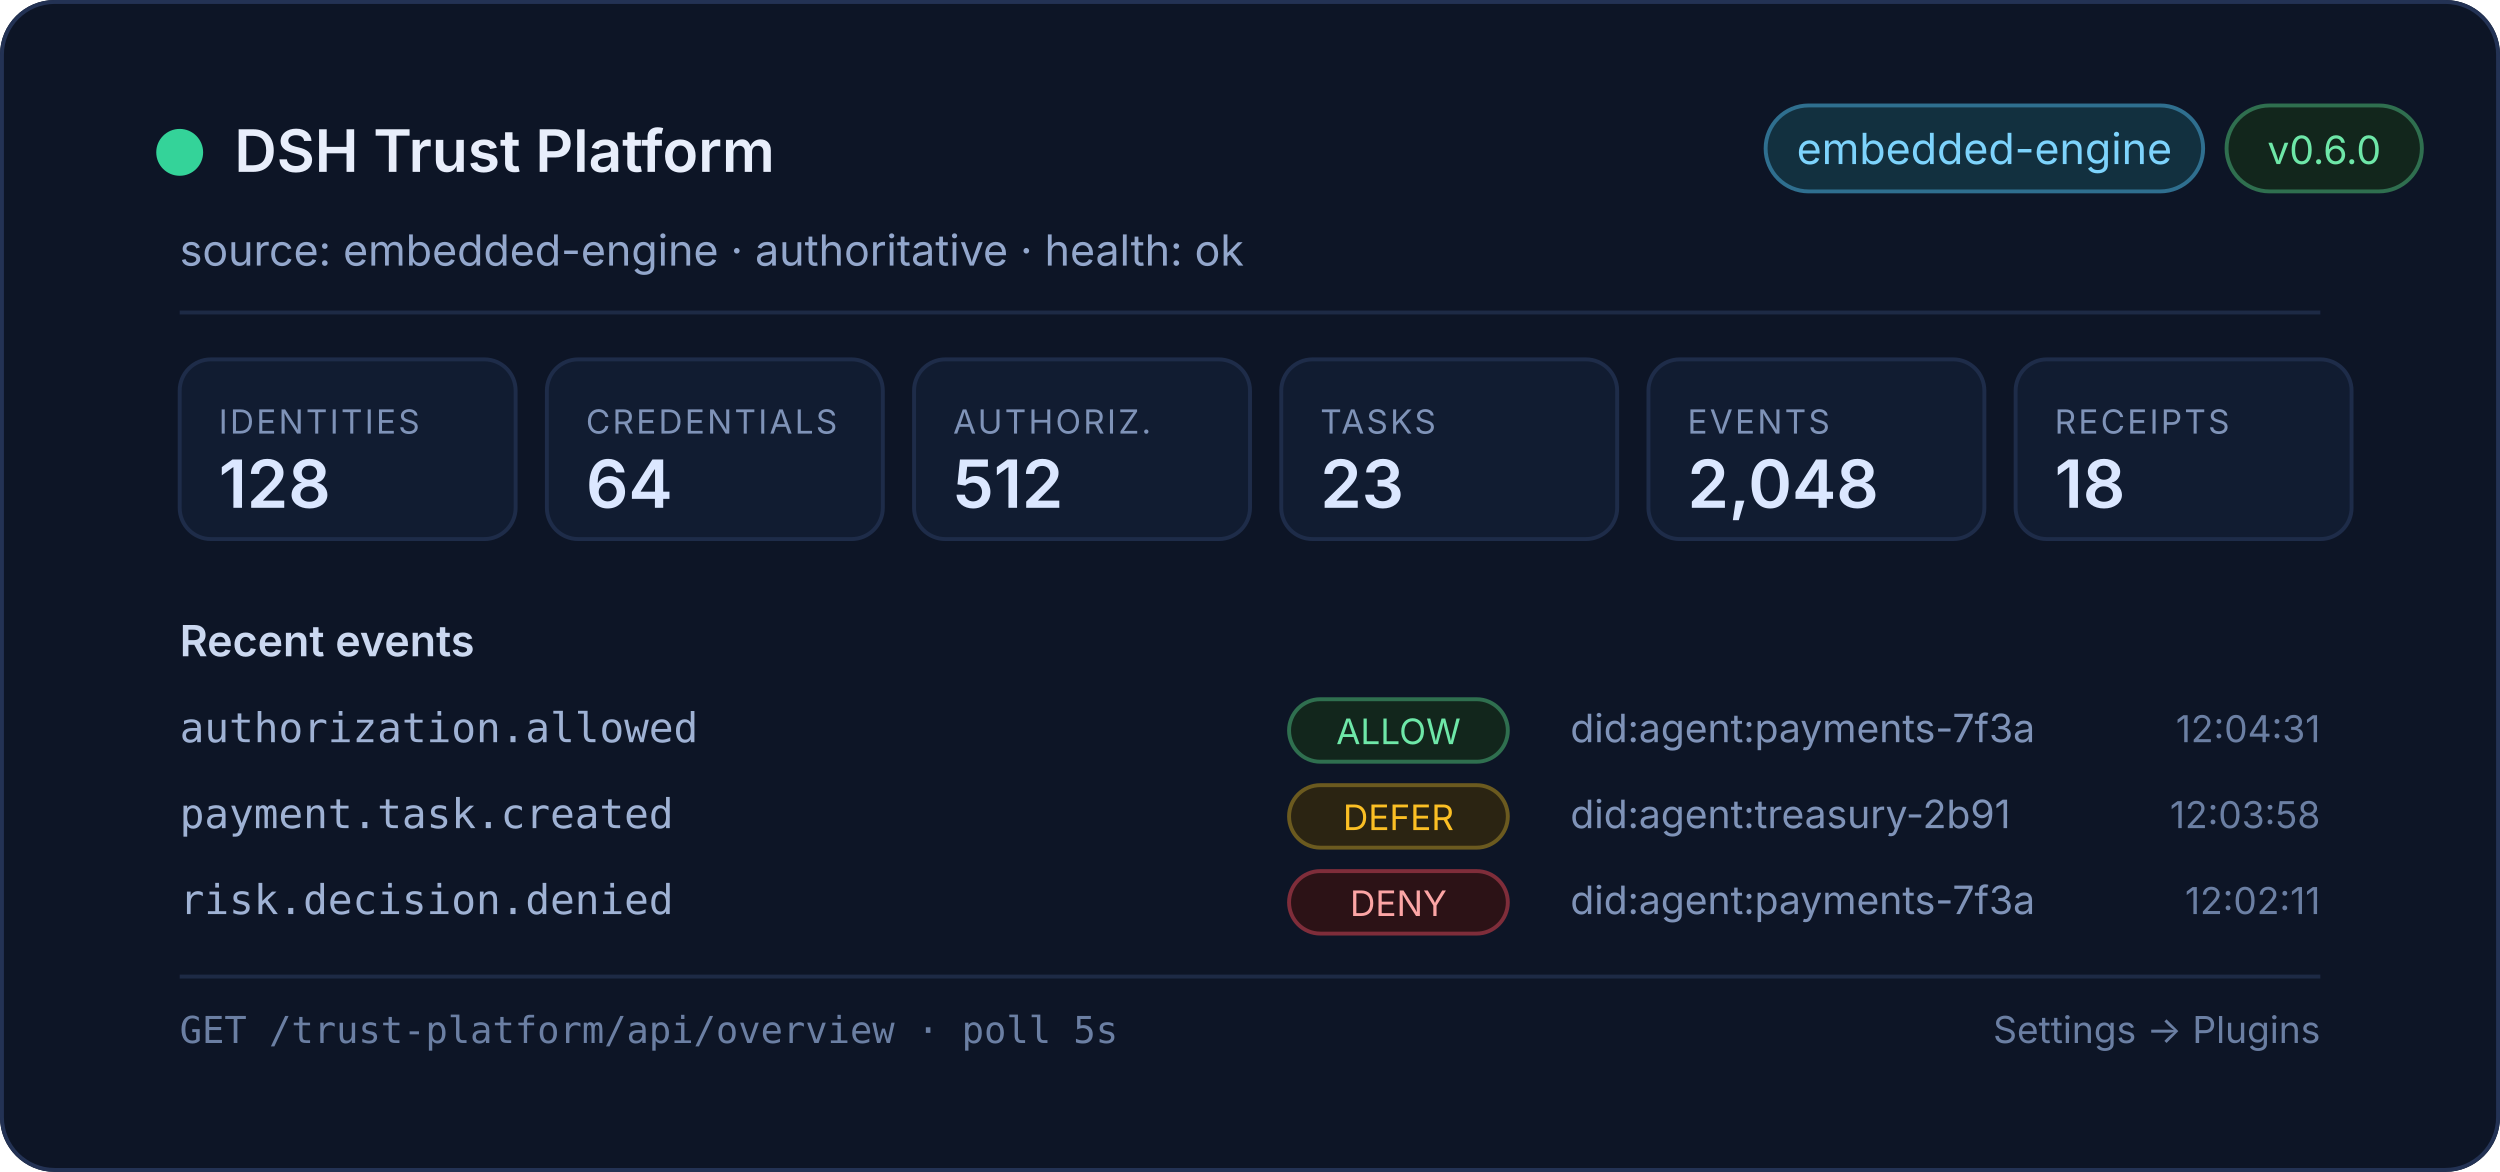
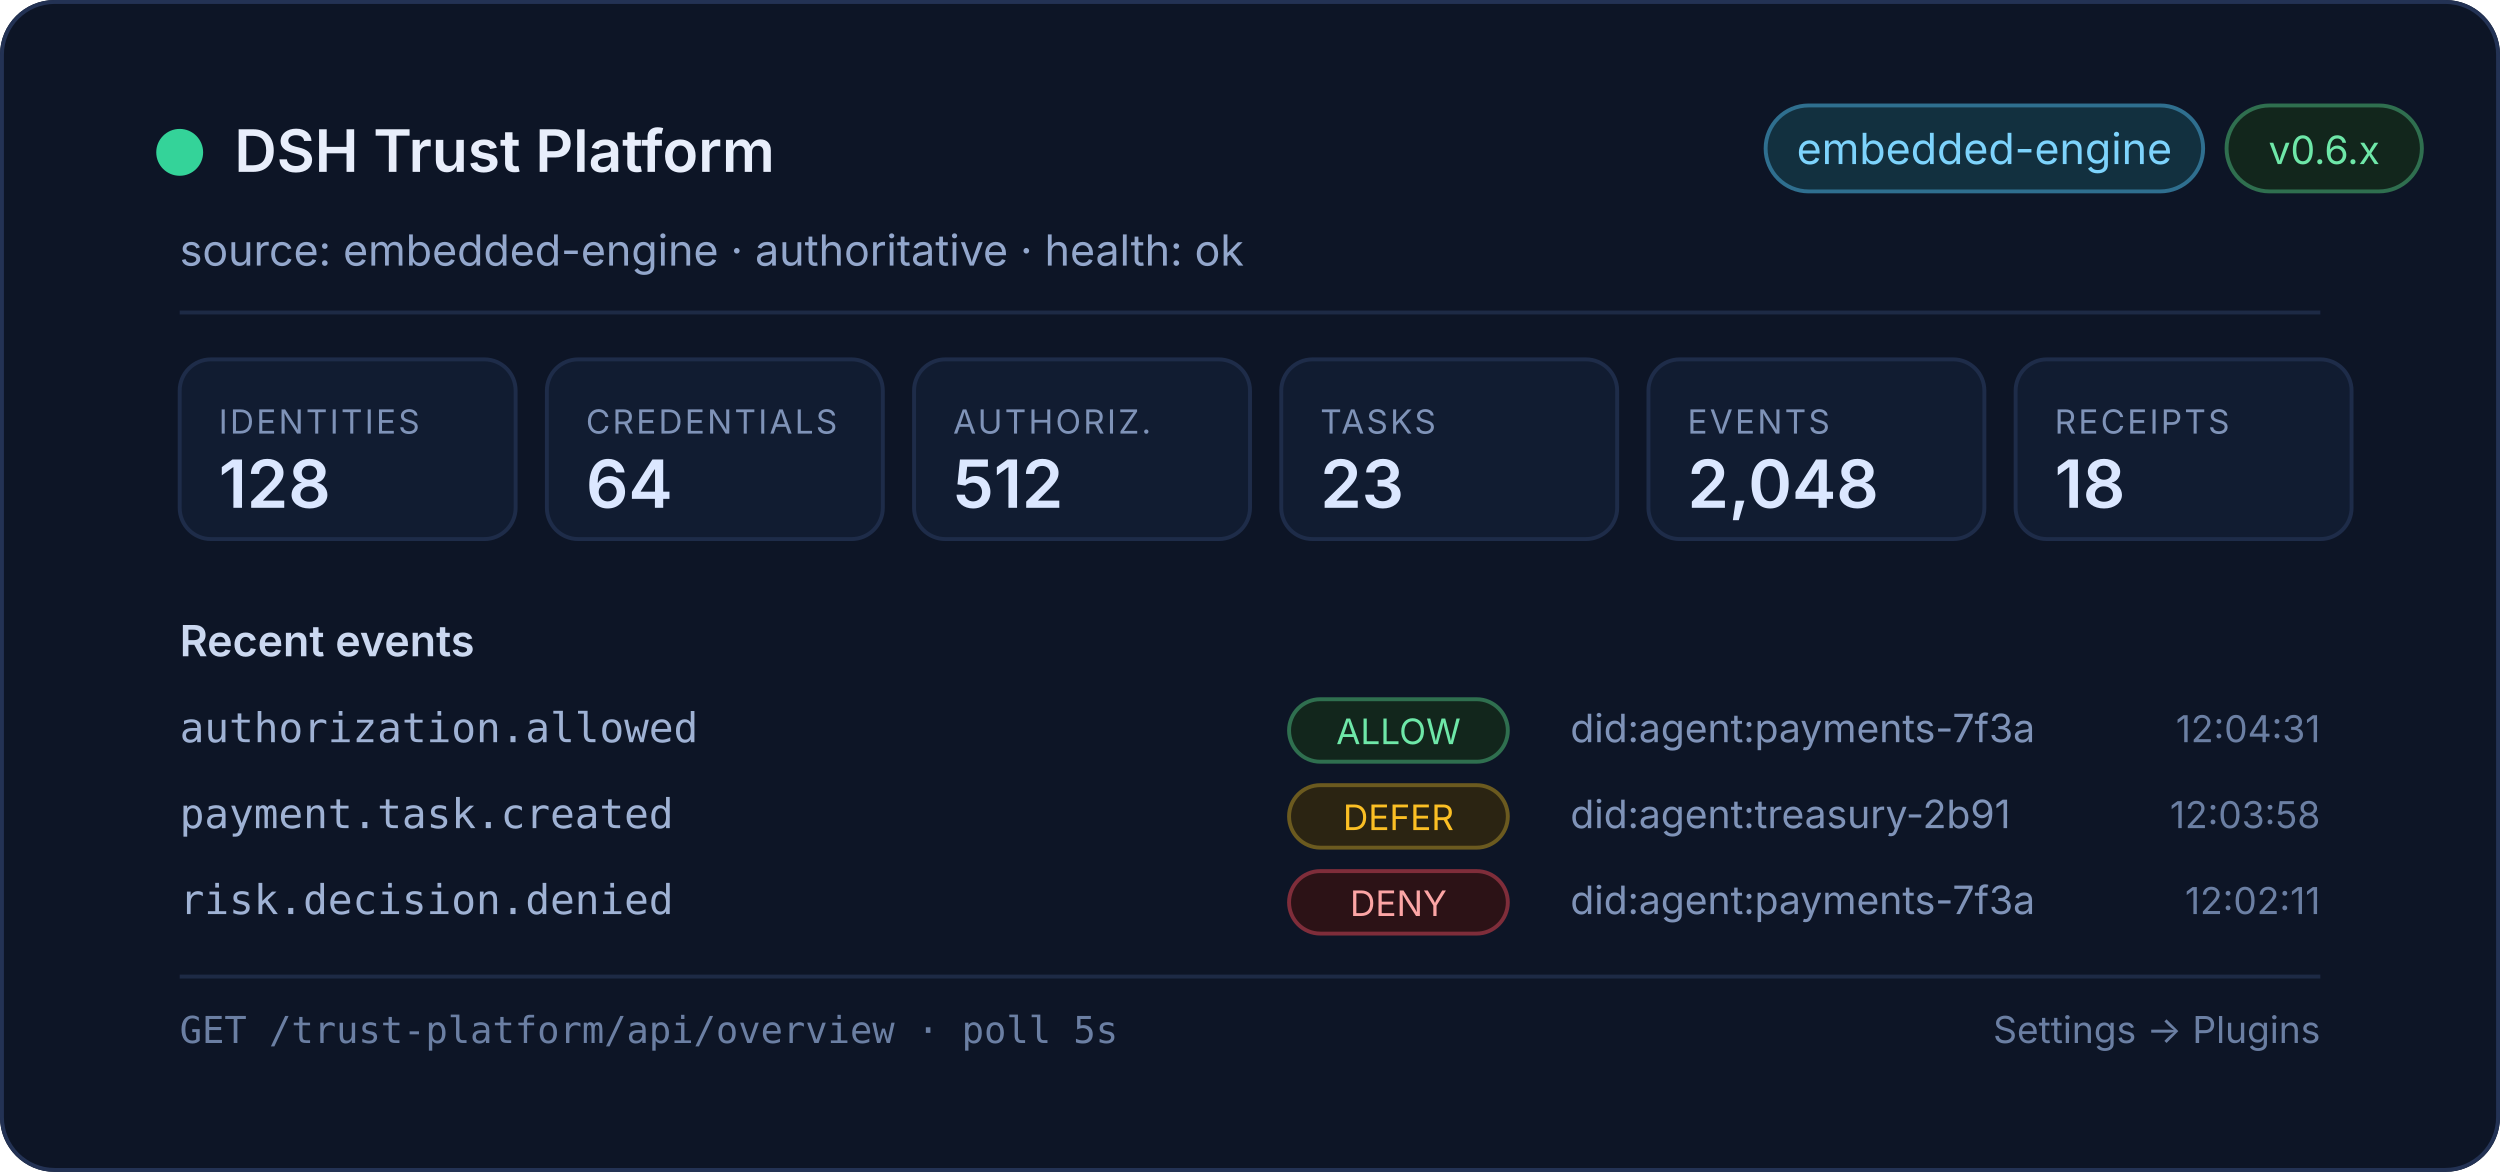
<svg xmlns="http://www.w3.org/2000/svg" width="640" height="300" viewBox="0 0 640 300" role="img" aria-labelledby="tp-title tp-desc">
  <rect width="640" height="300" rx="14" fill="#0d1526" />
  <rect x="0.5" y="0.5" width="639" height="299" rx="13.5" fill="none" stroke="#233254" />
  <circle cx="46" cy="39" r="6" fill="#34d399" />
  <text x="60" y="44" font-family="ui-sans-serif, system-ui, -apple-system, 'Segoe UI', sans-serif" font-size="15" font-weight="600" fill="#e8eefb">DSH Trust Platform</text>
  <rect x="452" y="27" width="112" height="22" rx="11" fill="#12303f" stroke="#2f6f8f" />
  <text x="508" y="42" text-anchor="middle" font-family="ui-sans-serif, system-ui, -apple-system, 'Segoe UI', sans-serif" font-size="11" fill="#7dd3fc">embedded-engine</text>
  <rect x="570" y="27" width="50" height="22" rx="11" fill="#12261c" stroke="#2f6f4f" />
-   <text x="595" y="42" text-anchor="middle" font-family="ui-sans-serif, system-ui, -apple-system, 'Segoe UI', sans-serif" font-size="10" fill="#6ee7a8">v0.6.0</text>
+   <text x="595" y="42" text-anchor="middle" font-family="ui-sans-serif, system-ui, -apple-system, 'Segoe UI', sans-serif" font-size="10" fill="#6ee7a8">v0.6.x</text>
  <text x="46" y="68" font-family="ui-sans-serif, system-ui, -apple-system, 'Segoe UI', sans-serif" font-size="11" fill="#93a7cc">source: embedded-engine · authoritative · health: ok</text>
  <line x1="46" y1="80" x2="594" y2="80" stroke="#1d2a45" />
  <rect x="46" y="92" width="86" height="46" rx="8" fill="#111c31" stroke="#1e2c49" />
  <text x="56" y="111" font-family="ui-sans-serif, system-ui, -apple-system, 'Segoe UI', sans-serif" font-size="8.5" letter-spacing="0.6" fill="#7f93b8">IDENTITIES</text>
  <text x="56" y="130" font-family="ui-sans-serif, system-ui, -apple-system, 'Segoe UI', sans-serif" font-size="17" font-weight="600" fill="#dbe7ff">128</text>
  <rect x="140" y="92" width="86" height="46" rx="8" fill="#111c31" stroke="#1e2c49" />
  <text x="150" y="111" font-family="ui-sans-serif, system-ui, -apple-system, 'Segoe UI', sans-serif" font-size="8.5" letter-spacing="0.6" fill="#7f93b8">CREDENTIALS</text>
  <text x="150" y="130" font-family="ui-sans-serif, system-ui, -apple-system, 'Segoe UI', sans-serif" font-size="17" font-weight="600" fill="#dbe7ff">64</text>
  <rect x="234" y="92" width="86" height="46" rx="8" fill="#111c31" stroke="#1e2c49" />
  <text x="244" y="111" font-family="ui-sans-serif, system-ui, -apple-system, 'Segoe UI', sans-serif" font-size="8.5" letter-spacing="0.6" fill="#7f93b8">AUTHORIZ.</text>
  <text x="244" y="130" font-family="ui-sans-serif, system-ui, -apple-system, 'Segoe UI', sans-serif" font-size="17" font-weight="600" fill="#dbe7ff">512</text>
  <rect x="328" y="92" width="86" height="46" rx="8" fill="#111c31" stroke="#1e2c49" />
  <text x="338" y="111" font-family="ui-sans-serif, system-ui, -apple-system, 'Segoe UI', sans-serif" font-size="8.5" letter-spacing="0.6" fill="#7f93b8">TASKS</text>
  <text x="338" y="130" font-family="ui-sans-serif, system-ui, -apple-system, 'Segoe UI', sans-serif" font-size="17" font-weight="600" fill="#dbe7ff">23</text>
  <rect x="422" y="92" width="86" height="46" rx="8" fill="#111c31" stroke="#1e2c49" />
  <text x="432" y="111" font-family="ui-sans-serif, system-ui, -apple-system, 'Segoe UI', sans-serif" font-size="8.5" letter-spacing="0.6" fill="#7f93b8">EVENTS</text>
  <text x="432" y="130" font-family="ui-sans-serif, system-ui, -apple-system, 'Segoe UI', sans-serif" font-size="17" font-weight="600" fill="#dbe7ff">2,048</text>
  <rect x="516" y="92" width="86" height="46" rx="8" fill="#111c31" stroke="#1e2c49" />
  <text x="526" y="111" font-family="ui-sans-serif, system-ui, -apple-system, 'Segoe UI', sans-serif" font-size="8.5" letter-spacing="0.6" fill="#7f93b8">RECEIPTS</text>
  <text x="526" y="130" font-family="ui-sans-serif, system-ui, -apple-system, 'Segoe UI', sans-serif" font-size="17" font-weight="600" fill="#dbe7ff">18</text>
  <text x="46" y="168" font-family="ui-sans-serif, system-ui, -apple-system, 'Segoe UI', sans-serif" font-size="11" font-weight="600" fill="#cbd8f0">Recent events</text>
  <text x="46" y="190" font-family="ui-monospace, SFMono-Regular, 'Cascadia Mono', Consolas, monospace" font-size="10.5" fill="#9fb2d4">authorization.allowed</text>
  <rect x="330" y="179" width="56" height="16" rx="8" fill="#12261c" stroke="#2f6f4f" />
  <text x="358" y="190.5" text-anchor="middle" font-family="ui-sans-serif, system-ui, -apple-system, 'Segoe UI', sans-serif" font-size="9" fill="#6ee7a8">ALLOW</text>
  <text x="402" y="190" font-family="ui-sans-serif, system-ui, -apple-system, 'Segoe UI', sans-serif" font-size="10" fill="#7f93b8">did:agent:payments-7f3a</text>
  <text x="594" y="190" text-anchor="end" font-family="ui-sans-serif, system-ui, -apple-system, 'Segoe UI', sans-serif" font-size="9.5" fill="#6b7fa3">12:04:31</text>
  <text x="46" y="212" font-family="ui-monospace, SFMono-Regular, 'Cascadia Mono', Consolas, monospace" font-size="10.5" fill="#9fb2d4">payment.task.created</text>
  <rect x="330" y="201" width="56" height="16" rx="8" fill="#2b2412" stroke="#6b5a1f" />
  <text x="358" y="212.5" text-anchor="middle" font-family="ui-sans-serif, system-ui, -apple-system, 'Segoe UI', sans-serif" font-size="9" fill="#fbbf24">DEFER</text>
  <text x="402" y="212" font-family="ui-sans-serif, system-ui, -apple-system, 'Segoe UI', sans-serif" font-size="10" fill="#7f93b8">did:agent:treasury-2b91</text>
  <text x="594" y="212" text-anchor="end" font-family="ui-sans-serif, system-ui, -apple-system, 'Segoe UI', sans-serif" font-size="9.5" fill="#6b7fa3">12:03:58</text>
  <text x="46" y="234" font-family="ui-monospace, SFMono-Regular, 'Cascadia Mono', Consolas, monospace" font-size="10.5" fill="#9fb2d4">risk.decision.denied</text>
  <rect x="330" y="223" width="56" height="16" rx="8" fill="#2c1216" stroke="#7f2d3a" />
  <text x="358" y="234.5" text-anchor="middle" font-family="ui-sans-serif, system-ui, -apple-system, 'Segoe UI', sans-serif" font-size="9" fill="#fca5a5">DENY</text>
  <text x="402" y="234" font-family="ui-sans-serif, system-ui, -apple-system, 'Segoe UI', sans-serif" font-size="10" fill="#7f93b8">did:agent:payments-7f3a</text>
  <text x="594" y="234" text-anchor="end" font-family="ui-sans-serif, system-ui, -apple-system, 'Segoe UI', sans-serif" font-size="9.5" fill="#6b7fa3">12:02:11</text>
  <line x1="46" y1="250" x2="594" y2="250" stroke="#1d2a45" />
  <text x="46" y="267" font-family="ui-monospace, SFMono-Regular, 'Cascadia Mono', Consolas, monospace" font-size="9.5" fill="#6b7fa3">GET /trust-platform/api/overview · poll 5s</text>
  <text x="594" y="267" text-anchor="end" font-family="ui-sans-serif, system-ui, -apple-system, 'Segoe UI', sans-serif" font-size="9.5" fill="#6b7fa3">Settings → Plugins</text>
</svg>
